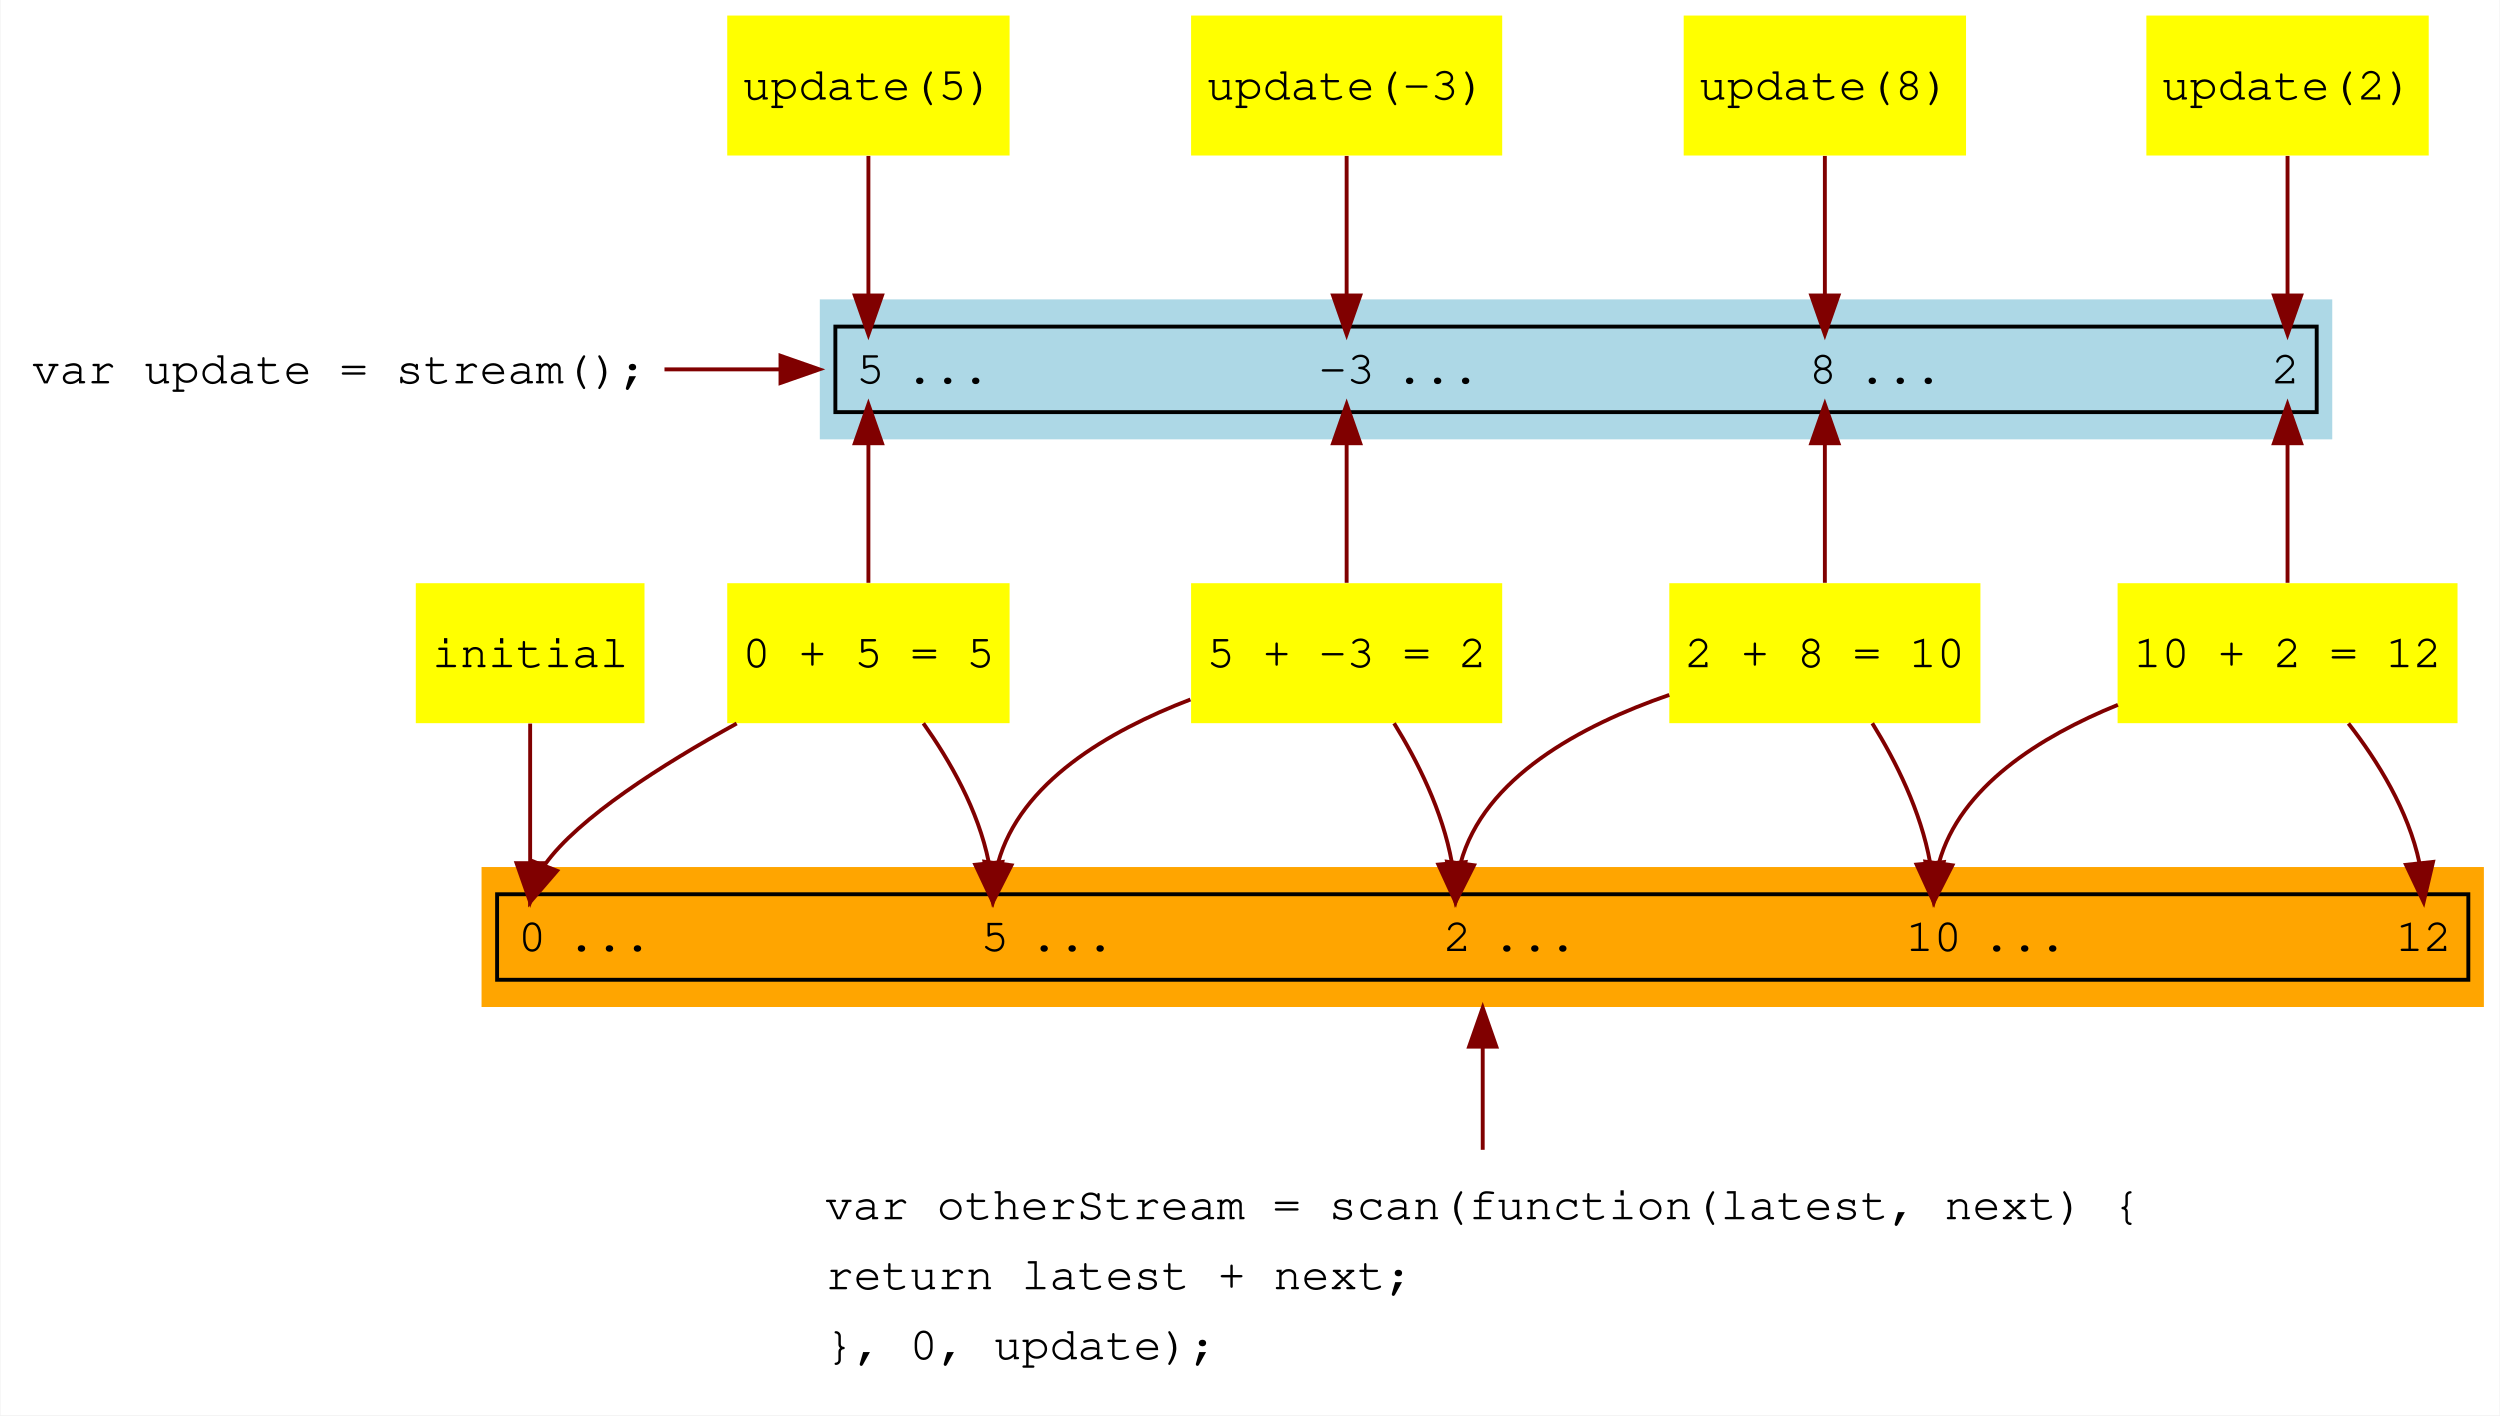
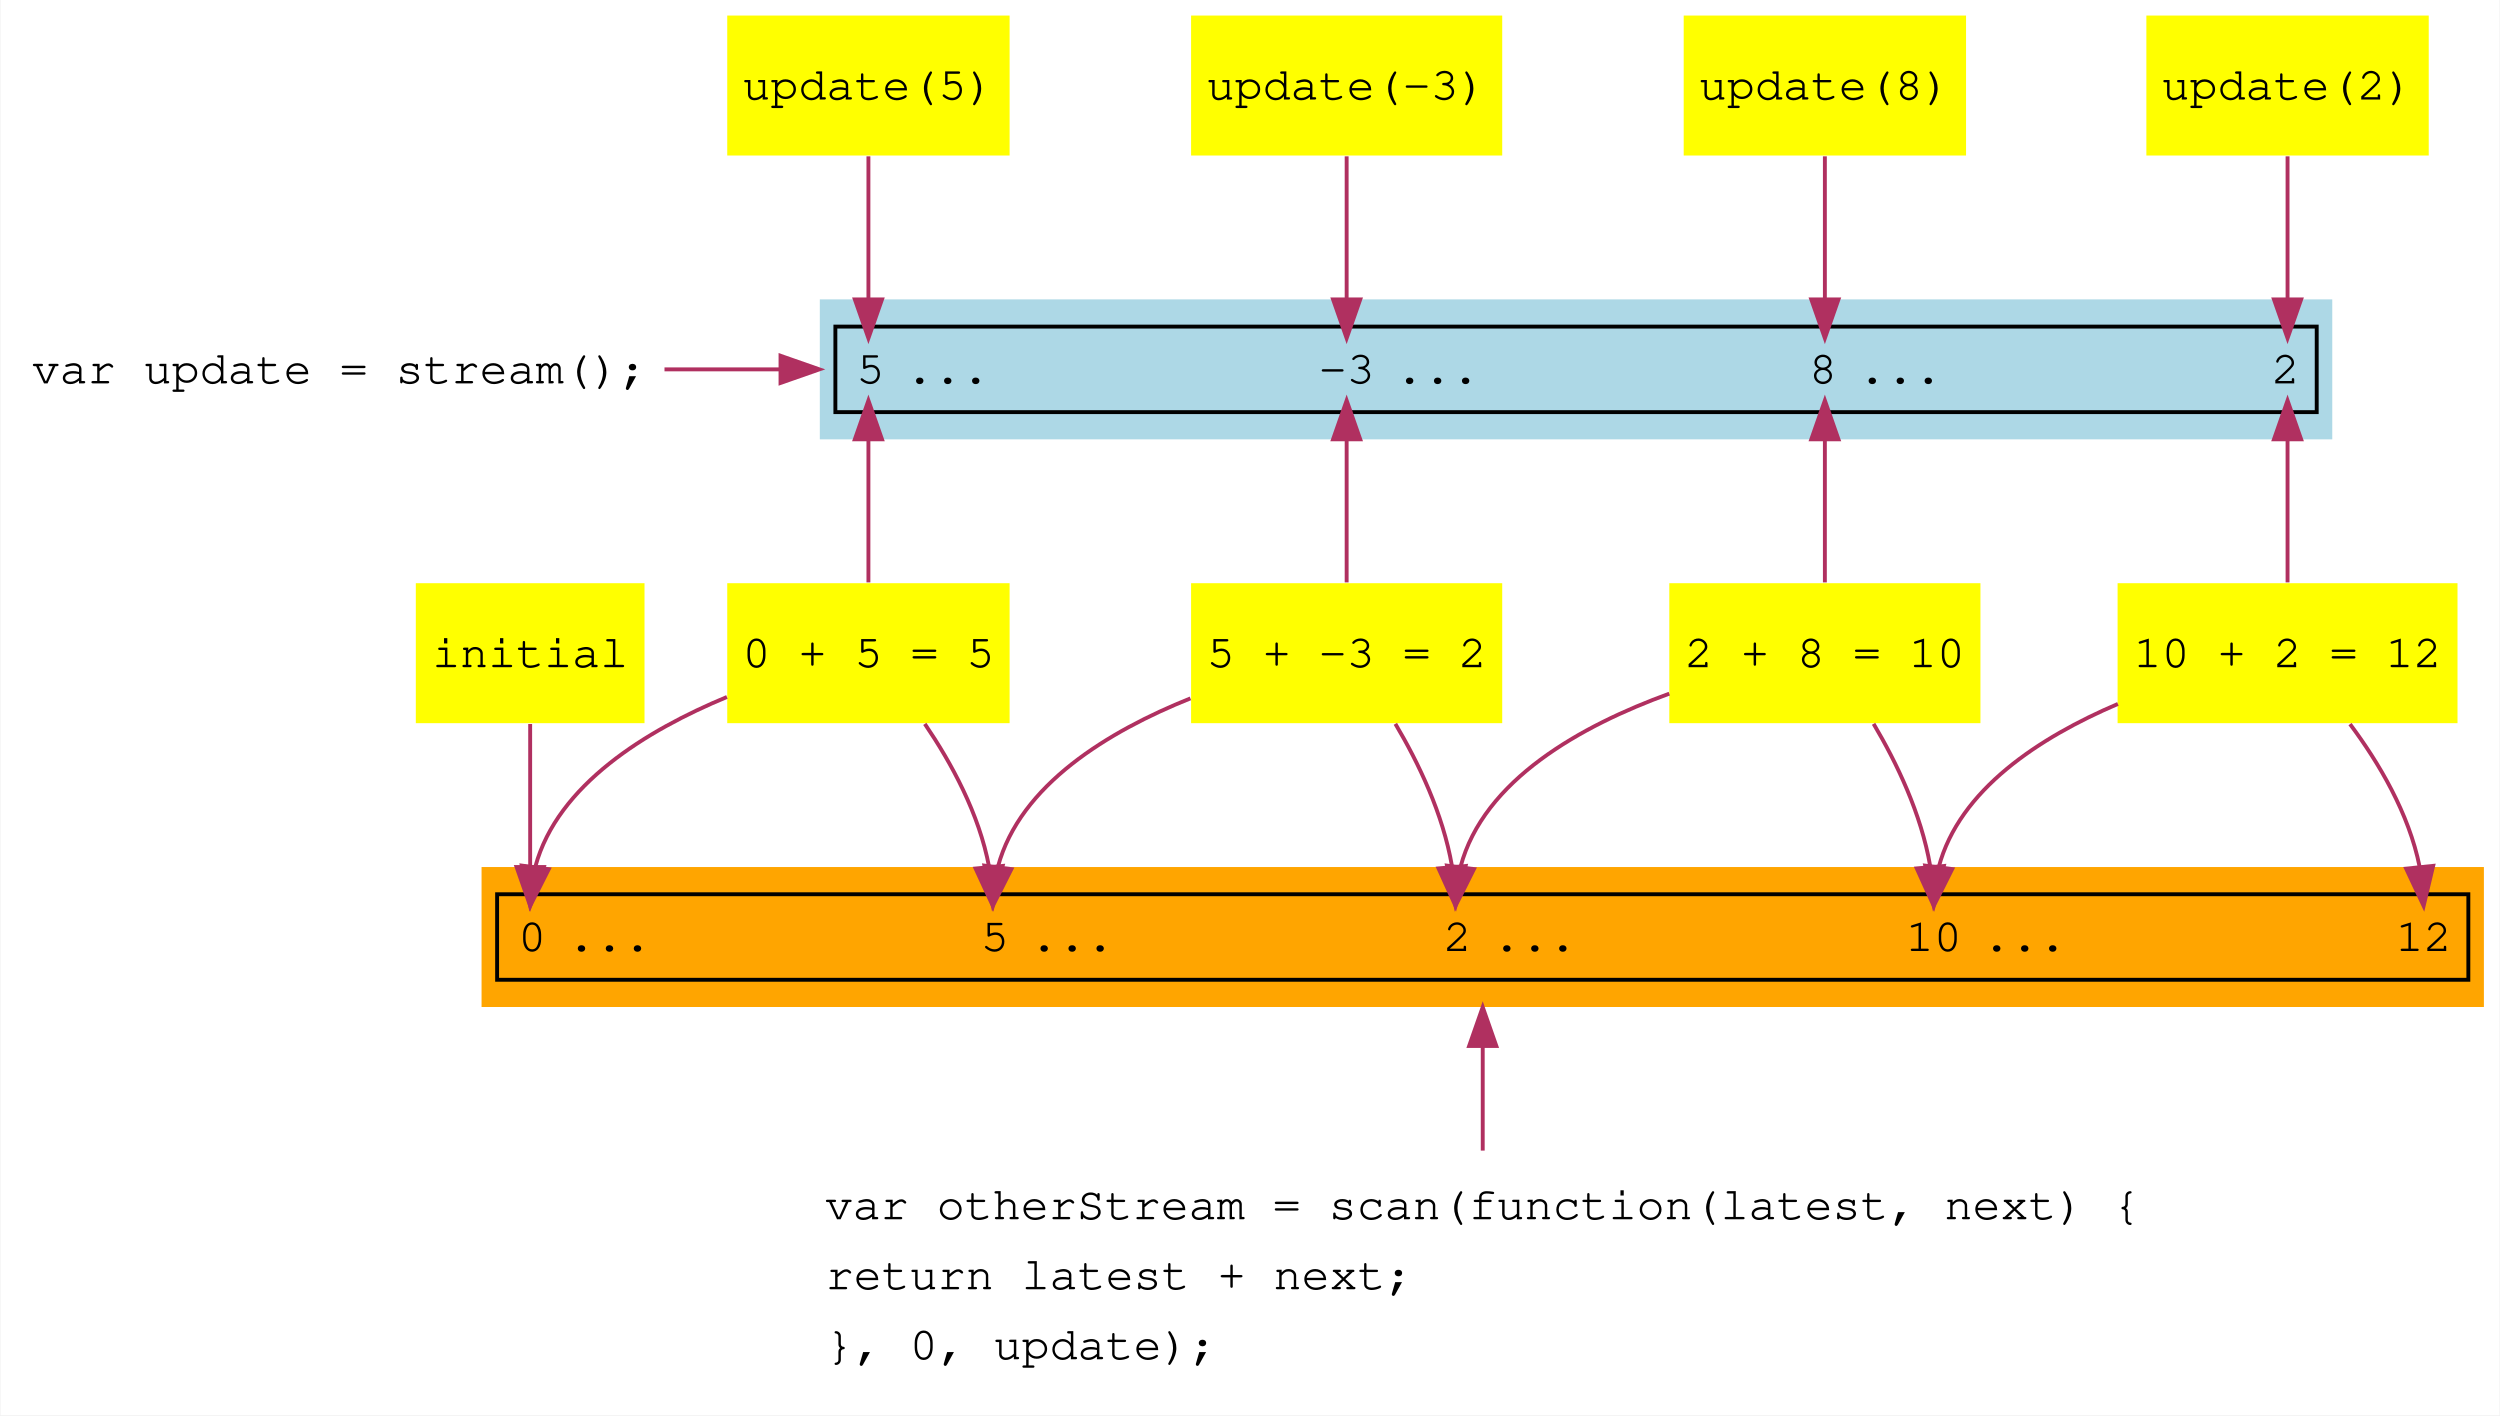
<svg xmlns="http://www.w3.org/2000/svg" width="643pt" height="364pt" viewBox="0.00 0.00 642.71 364.00">
  <g id="graph0" class="graph" transform="scale(1 1) rotate(0) translate(4 360)">
-     <polygon fill="white" stroke="transparent" points="-4,4 -4,-360 638.71,-360 638.71,4 -4,4" />
+     <polygon fill="#ffffff" stroke="transparent" points="-4,4 -4,-360 638.713,-360 638.713,4 -4,4" />
    <g id="node1" class="node">
-       <text text-anchor="middle" x="83.21" y="-261.4" font-family="Courier,monospace" font-size="12.00">var update = stream();</text>
+       <text text-anchor="middle" x="83.213" y="-261.4" font-family="Courier,monospace" font-size="12.00" fill="#000000">var update = stream();</text>
    </g>
    <g id="node6" class="node">
-       <polygon fill="lightblue" stroke="transparent" points="595.71,-283 206.71,-283 206.71,-247 595.71,-247 595.71,-283" />
-       <text text-anchor="start" x="216.11" y="-261.4" font-family="Courier,monospace" font-size="12.00">5</text>
-       <text text-anchor="start" x="228.8" y="-261.4" font-family="Courier,monospace" font-size="12.00">      ...     </text>
-       <text text-anchor="start" x="335.01" y="-261.4" font-family="Courier,monospace" font-size="12.00">-3</text>
-       <text text-anchor="start" x="354.8" y="-261.4" font-family="Courier,monospace" font-size="12.00">      ...     </text>
-       <text text-anchor="start" x="461.11" y="-261.4" font-family="Courier,monospace" font-size="12.00">8</text>
-       <text text-anchor="start" x="473.8" y="-261.4" font-family="Courier,monospace" font-size="12.00">      ...     </text>
-       <text text-anchor="start" x="580.11" y="-261.4" font-family="Courier,monospace" font-size="12.00">2</text>
-       <polygon fill="none" stroke="black" points="210.71,-254 210.71,-276 591.71,-276 591.71,-254 210.71,-254" />
+       <polygon fill="#add8e6" stroke="transparent" points="595.713,-283 206.713,-283 206.713,-247 595.713,-247 595.713,-283" />
+       <text text-anchor="start" x="216.112" y="-261.4" font-family="Courier,monospace" font-size="12.00" fill="#000000">5</text>
+       <text text-anchor="start" x="228.805" y="-261.4" font-family="Courier,monospace" font-size="12.00" fill="#000000">      ...     </text>
+       <text text-anchor="start" x="335.012" y="-261.4" font-family="Courier,monospace" font-size="12.00" fill="#000000">-3</text>
+       <text text-anchor="start" x="354.805" y="-261.4" font-family="Courier,monospace" font-size="12.00" fill="#000000">      ...     </text>
+       <text text-anchor="start" x="461.112" y="-261.4" font-family="Courier,monospace" font-size="12.00" fill="#000000">8</text>
+       <text text-anchor="start" x="473.805" y="-261.4" font-family="Courier,monospace" font-size="12.00" fill="#000000">      ...     </text>
+       <text text-anchor="start" x="580.112" y="-261.4" font-family="Courier,monospace" font-size="12.00" fill="#000000">2</text>
+       <polygon fill="none" stroke="#000000" points="210.713,-254 210.713,-276 591.713,-276 591.713,-254 210.713,-254" />
    </g>
    <g id="edge5" class="edge">
-       <path fill="none" stroke="maroon" d="M166.76,-265C176.22,-265 186.13,-265 196.33,-265" />
-       <polygon fill="maroon" stroke="maroon" points="196.6,-268.5 206.6,-265 196.6,-261.5 196.6,-268.5" />
-       <text text-anchor="middle" x="186.57" y="-270.4" font-family="Helvetica,sans-Serif" font-size="12.00" fill="navy">        </text>
+       <path fill="none" stroke="#b03060" d="M166.764,-265C176.218,-265 186.135,-265 196.327,-265" />
+       <polygon fill="#b03060" stroke="#b03060" points="196.605,-268.5 206.605,-265 196.604,-261.5 196.605,-268.5" />
+       <text text-anchor="middle" x="186.569" y="-270.4" font-family="Helvetica,sans-Serif" font-size="12.00" fill="#000080">        </text>
    </g>
    <g id="node2" class="node">
-       <polygon fill="yellow" stroke="transparent" points="255.52,-356 182.9,-356 182.9,-320 255.52,-320 255.52,-356" />
-       <text text-anchor="middle" x="219.21" y="-334.4" font-family="Courier,monospace" font-size="12.00">update(5)</text>
+       <polygon fill="#ffff00" stroke="transparent" points="255.524,-356 182.902,-356 182.902,-320 255.524,-320 255.524,-356" />
+       <text text-anchor="middle" x="219.213" y="-334.4" font-family="Courier,monospace" font-size="12.00" fill="#000000">update(5)</text>
    </g>
    <g id="edge1" class="edge">
-       <path fill="none" stroke="maroon" d="M219.21,-319.89C219.21,-309.89 219.21,-296.77 219.21,-284.05" />
-       <polygon fill="maroon" stroke="maroon" points="222.71,-284 219.21,-274 215.71,-284 222.71,-284" />
+       <path fill="none" stroke="#b03060" d="M219.213,-319.788C219.213,-309.506 219.213,-296.156 219.213,-283.219" />
+       <polygon fill="#b03060" stroke="#b03060" points="222.713,-283 219.213,-273 215.713,-283 222.713,-283" />
    </g>
    <g id="node3" class="node">
-       <polygon fill="yellow" stroke="transparent" points="382.22,-356 302.2,-356 302.2,-320 382.22,-320 382.22,-356" />
-       <text text-anchor="middle" x="342.21" y="-334.4" font-family="Courier,monospace" font-size="12.00">update(-3)</text>
+       <polygon fill="#ffff00" stroke="transparent" points="382.225,-356 302.201,-356 302.201,-320 382.225,-320 382.225,-356" />
+       <text text-anchor="middle" x="342.213" y="-334.4" font-family="Courier,monospace" font-size="12.00" fill="#000000">update(-3)</text>
    </g>
    <g id="edge2" class="edge">
-       <path fill="none" stroke="maroon" d="M342.21,-319.89C342.21,-309.89 342.21,-296.77 342.21,-284.05" />
-       <polygon fill="maroon" stroke="maroon" points="345.71,-284 342.21,-274 338.71,-284 345.71,-284" />
+       <path fill="none" stroke="#b03060" d="M342.213,-319.788C342.213,-309.506 342.213,-296.156 342.213,-283.219" />
+       <polygon fill="#b03060" stroke="#b03060" points="345.713,-283 342.213,-273 338.713,-283 345.713,-283" />
    </g>
    <g id="node4" class="node">
-       <polygon fill="yellow" stroke="transparent" points="501.52,-356 428.9,-356 428.9,-320 501.52,-320 501.52,-356" />
-       <text text-anchor="middle" x="465.21" y="-334.4" font-family="Courier,monospace" font-size="12.00">update(8)</text>
+       <polygon fill="#ffff00" stroke="transparent" points="501.524,-356 428.902,-356 428.902,-320 501.524,-320 501.524,-356" />
+       <text text-anchor="middle" x="465.213" y="-334.4" font-family="Courier,monospace" font-size="12.00" fill="#000000">update(8)</text>
    </g>
    <g id="edge3" class="edge">
-       <path fill="none" stroke="maroon" d="M465.21,-319.89C465.21,-309.89 465.21,-296.77 465.21,-284.05" />
-       <polygon fill="maroon" stroke="maroon" points="468.71,-284 465.21,-274 461.71,-284 468.71,-284" />
+       <path fill="none" stroke="#b03060" d="M465.213,-319.788C465.213,-309.506 465.213,-296.156 465.213,-283.219" />
+       <polygon fill="#b03060" stroke="#b03060" points="468.713,-283 465.213,-273 461.713,-283 468.713,-283" />
    </g>
    <g id="node5" class="node">
-       <polygon fill="yellow" stroke="transparent" points="620.52,-356 547.9,-356 547.9,-320 620.52,-320 620.52,-356" />
-       <text text-anchor="middle" x="584.21" y="-334.4" font-family="Courier,monospace" font-size="12.00">update(2)</text>
+       <polygon fill="#ffff00" stroke="transparent" points="620.524,-356 547.902,-356 547.902,-320 620.524,-320 620.524,-356" />
+       <text text-anchor="middle" x="584.213" y="-334.4" font-family="Courier,monospace" font-size="12.00" fill="#000000">update(2)</text>
    </g>
    <g id="edge4" class="edge">
-       <path fill="none" stroke="maroon" d="M584.21,-319.89C584.21,-309.89 584.21,-296.77 584.21,-284.05" />
-       <polygon fill="maroon" stroke="maroon" points="587.71,-284 584.21,-274 580.71,-284 587.71,-284" />
+       <path fill="none" stroke="#b03060" d="M584.213,-319.788C584.213,-309.506 584.213,-296.156 584.213,-283.219" />
+       <polygon fill="#b03060" stroke="#b03060" points="587.713,-283 584.213,-273 580.713,-283 587.713,-283" />
    </g>
    <g id="node10" class="node">
-       <polygon fill="yellow" stroke="transparent" points="255.52,-210 182.9,-210 182.9,-174 255.52,-174 255.52,-210" />
-       <text text-anchor="middle" x="219.21" y="-188.4" font-family="Courier,monospace" font-size="12.00">0 + 5 = 5</text>
+       <polygon fill="#ffff00" stroke="transparent" points="255.524,-210 182.902,-210 182.902,-174 255.524,-174 255.524,-210" />
+       <text text-anchor="middle" x="219.213" y="-188.4" font-family="Courier,monospace" font-size="12.00" fill="#000000">0 + 5 = 5</text>
    </g>
    <g id="edge16" class="edge">
-       <path fill="none" stroke="maroon" d="M219.21,-245.95C219.21,-233.23 219.21,-220.11 219.21,-210.11" />
-       <polygon fill="maroon" stroke="maroon" points="215.71,-246 219.21,-256 222.71,-246 215.71,-246" />
+       <path fill="none" stroke="#b03060" d="M219.213,-246.781C219.213,-233.844 219.213,-220.494 219.213,-210.212" />
+       <polygon fill="#b03060" stroke="#b03060" points="215.713,-247 219.213,-257 222.713,-247 215.713,-247" />
    </g>
    <g id="node11" class="node">
-       <polygon fill="yellow" stroke="transparent" points="382.22,-210 302.2,-210 302.2,-174 382.22,-174 382.22,-210" />
-       <text text-anchor="middle" x="342.21" y="-188.4" font-family="Courier,monospace" font-size="12.00">5 + -3 = 2</text>
+       <polygon fill="#ffff00" stroke="transparent" points="382.225,-210 302.201,-210 302.201,-174 382.225,-174 382.225,-210" />
+       <text text-anchor="middle" x="342.213" y="-188.4" font-family="Courier,monospace" font-size="12.00" fill="#000000">5 + -3 = 2</text>
    </g>
    <g id="edge17" class="edge">
-       <path fill="none" stroke="maroon" d="M342.21,-245.95C342.21,-233.23 342.21,-220.11 342.21,-210.11" />
-       <polygon fill="maroon" stroke="maroon" points="338.71,-246 342.21,-256 345.71,-246 338.71,-246" />
+       <path fill="none" stroke="#b03060" d="M342.213,-246.781C342.213,-233.844 342.213,-220.494 342.213,-210.212" />
+       <polygon fill="#b03060" stroke="#b03060" points="338.713,-247 342.213,-257 345.713,-247 338.713,-247" />
    </g>
    <g id="node12" class="node">
-       <polygon fill="yellow" stroke="transparent" points="505.22,-210 425.2,-210 425.2,-174 505.22,-174 505.22,-210" />
-       <text text-anchor="middle" x="465.21" y="-188.4" font-family="Courier,monospace" font-size="12.00">2 + 8 = 10</text>
+       <polygon fill="#ffff00" stroke="transparent" points="505.225,-210 425.201,-210 425.201,-174 505.225,-174 505.225,-210" />
+       <text text-anchor="middle" x="465.213" y="-188.4" font-family="Courier,monospace" font-size="12.00" fill="#000000">2 + 8 = 10</text>
    </g>
    <g id="edge18" class="edge">
-       <path fill="none" stroke="maroon" d="M465.21,-245.95C465.21,-233.23 465.21,-220.11 465.21,-210.11" />
-       <polygon fill="maroon" stroke="maroon" points="461.71,-246 465.21,-256 468.71,-246 461.71,-246" />
+       <path fill="none" stroke="#b03060" d="M465.213,-246.781C465.213,-233.844 465.213,-220.494 465.213,-210.212" />
+       <polygon fill="#b03060" stroke="#b03060" points="461.713,-247 465.213,-257 468.713,-247 461.713,-247" />
    </g>
    <g id="node13" class="node">
-       <polygon fill="yellow" stroke="transparent" points="627.93,-210 540.5,-210 540.5,-174 627.93,-174 627.93,-210" />
-       <text text-anchor="middle" x="584.21" y="-188.4" font-family="Courier,monospace" font-size="12.00">10 + 2 = 12</text>
+       <polygon fill="#ffff00" stroke="transparent" points="627.926,-210 540.5,-210 540.5,-174 627.926,-174 627.926,-210" />
+       <text text-anchor="middle" x="584.213" y="-188.4" font-family="Courier,monospace" font-size="12.00" fill="#000000">10 + 2 = 12</text>
    </g>
    <g id="edge19" class="edge">
-       <path fill="none" stroke="maroon" d="M584.21,-245.95C584.21,-233.23 584.21,-220.11 584.21,-210.11" />
-       <polygon fill="maroon" stroke="maroon" points="580.71,-246 584.21,-256 587.71,-246 580.71,-246" />
+       <path fill="none" stroke="#b03060" d="M584.213,-246.781C584.213,-233.844 584.213,-220.494 584.213,-210.212" />
+       <polygon fill="#b03060" stroke="#b03060" points="580.713,-247 584.213,-257 587.713,-247 580.713,-247" />
    </g>
    <g id="node7" class="node">
-       <text text-anchor="start" x="207.99" y="-46.4" font-family="Courier,monospace" font-size="12.00">var otherStream = scan(function(latest, next) {</text>
-       <text text-anchor="start" x="208.21" y="-28.4" font-family="Courier,monospace" font-size="12.00">    return latest + next;</text>
-       <text text-anchor="start" x="208.21" y="-10.4" font-family="Courier,monospace" font-size="12.00">}, 0, update);</text>
+       <text text-anchor="start" x="207.985" y="-46.4" font-family="Courier,monospace" font-size="12.00" fill="#000000">var otherStream = scan(function(latest, next) {</text>
+       <text text-anchor="start" x="208.213" y="-28.4" font-family="Courier,monospace" font-size="12.00" fill="#000000">    return latest + next;</text>
+       <text text-anchor="start" x="208.213" y="-10.4" font-family="Courier,monospace" font-size="12.00" fill="#000000">}, 0, update);</text>
    </g>
    <g id="node8" class="node">
-       <polygon fill="orange" stroke="transparent" points="634.71,-137 119.71,-137 119.71,-101 634.71,-101 634.71,-137" />
-       <text text-anchor="start" x="129.11" y="-115.4" font-family="Courier,monospace" font-size="12.00">0</text>
-       <text text-anchor="start" x="141.8" y="-115.4" font-family="Courier,monospace" font-size="12.00">      ...     </text>
-       <text text-anchor="start" x="248.11" y="-115.4" font-family="Courier,monospace" font-size="12.00">5</text>
-       <text text-anchor="start" x="260.8" y="-115.4" font-family="Courier,monospace" font-size="12.00">      ...     </text>
-       <text text-anchor="start" x="367.11" y="-115.4" font-family="Courier,monospace" font-size="12.00">2</text>
-       <text text-anchor="start" x="379.8" y="-115.4" font-family="Courier,monospace" font-size="12.00">      ...     </text>
-       <text text-anchor="start" x="486.01" y="-115.4" font-family="Courier,monospace" font-size="12.00">10</text>
-       <text text-anchor="start" x="505.8" y="-115.4" font-family="Courier,monospace" font-size="12.00">      ...     </text>
-       <text text-anchor="start" x="612.01" y="-115.4" font-family="Courier,monospace" font-size="12.00">12</text>
-       <polygon fill="none" stroke="black" points="123.71,-108 123.71,-130 630.71,-130 630.71,-108 123.71,-108" />
+       <polygon fill="#ffa500" stroke="transparent" points="634.713,-137 119.713,-137 119.713,-101 634.713,-101 634.713,-137" />
+       <text text-anchor="start" x="129.112" y="-115.4" font-family="Courier,monospace" font-size="12.00" fill="#000000">0</text>
+       <text text-anchor="start" x="141.805" y="-115.4" font-family="Courier,monospace" font-size="12.00" fill="#000000">      ...     </text>
+       <text text-anchor="start" x="248.112" y="-115.4" font-family="Courier,monospace" font-size="12.00" fill="#000000">5</text>
+       <text text-anchor="start" x="260.805" y="-115.4" font-family="Courier,monospace" font-size="12.00" fill="#000000">      ...     </text>
+       <text text-anchor="start" x="367.112" y="-115.4" font-family="Courier,monospace" font-size="12.00" fill="#000000">2</text>
+       <text text-anchor="start" x="379.805" y="-115.4" font-family="Courier,monospace" font-size="12.00" fill="#000000">      ...     </text>
+       <text text-anchor="start" x="486.012" y="-115.4" font-family="Courier,monospace" font-size="12.00" fill="#000000">10</text>
+       <text text-anchor="start" x="505.805" y="-115.4" font-family="Courier,monospace" font-size="12.00" fill="#000000">      ...     </text>
+       <text text-anchor="start" x="612.012" y="-115.4" font-family="Courier,monospace" font-size="12.00" fill="#000000">12</text>
+       <polygon fill="none" stroke="#000000" points="123.713,-108 123.713,-130 630.713,-130 630.713,-108 123.713,-108" />
    </g>
    <g id="edge6" class="edge">
-       <path fill="none" stroke="maroon" d="M377.21,-90.73C377.21,-82.3 377.21,-72.95 377.21,-64.27" />
-       <polygon fill="maroon" stroke="maroon" points="373.71,-90.8 377.21,-100.8 380.71,-90.8 373.71,-90.8" />
+       <path fill="none" stroke="#b03060" d="M377.213,-90.773C377.213,-82.249 377.213,-72.829 377.213,-64.073" />
+       <polygon fill="#b03060" stroke="#b03060" points="373.713,-90.974 377.213,-100.974 380.713,-90.974 373.713,-90.974" />
    </g>
    <g id="node9" class="node">
-       <polygon fill="yellow" stroke="transparent" points="161.62,-210 102.8,-210 102.8,-174 161.62,-174 161.62,-210" />
-       <text text-anchor="middle" x="132.21" y="-188.4" font-family="Courier,monospace" font-size="12.00">initial</text>
+       <polygon fill="#ffff00" stroke="transparent" points="161.623,-210 102.803,-210 102.803,-174 161.623,-174 161.623,-210" />
+       <text text-anchor="middle" x="132.213" y="-188.4" font-family="Courier,monospace" font-size="12.00" fill="#000000">initial</text>
    </g>
    <g id="edge7" class="edge">
-       <path fill="none" stroke="maroon" d="M132.21,-173.89C132.21,-163.89 132.21,-150.77 132.21,-138.05" />
-       <polygon fill="maroon" stroke="maroon" points="135.71,-138 132.21,-128 128.71,-138 135.71,-138" />
+       <path fill="none" stroke="#b03060" d="M132.213,-173.788C132.213,-163.506 132.213,-150.156 132.213,-137.219" />
+       <polygon fill="#b03060" stroke="#b03060" points="135.713,-137 132.213,-127 128.713,-137 135.713,-137" />
    </g>
    <g id="edge8" class="edge">
-       <path fill="none" stroke="maroon" d="M233.34,-173.97C240.17,-164.36 247.47,-151.63 250.15,-138.28" />
-       <polygon fill="maroon" stroke="maroon" points="253.66,-138.31 251.21,-128 246.7,-137.59 253.66,-138.31" />
+       <path fill="none" stroke="#b03060" d="M233.715,-173.819C240.528,-163.811 247.707,-150.67 250.251,-137.005" />
+       <polygon fill="#b03060" stroke="#b03060" points="253.74,-137.289 251.213,-127 246.772,-136.619 253.74,-137.289" />
    </g>
    <g id="edge12" class="edge">
-       <path fill="none" stroke="maroon" d="M185.33,-173.92C166.24,-163.39 144.56,-149.65 135.99,-137.61" />
-       <polygon fill="maroon" stroke="maroon" points="139.13,-136.03 132.21,-128 132.61,-138.59 139.13,-136.03" />
+       <path fill="none" stroke="#b03060" d="M182.821,-180.738C162.147,-172.158 139.272,-158.181 133.56,-137.16" />
+       <polygon fill="#b03060" stroke="#b03060" points="136.997,-136.453 132.213,-127 130.058,-137.373 136.997,-136.453" />
    </g>
    <g id="edge9" class="edge">
-       <path fill="none" stroke="maroon" d="M354.41,-173.98C360.43,-164.26 366.89,-151.4 369.27,-138.16" />
-       <polygon fill="maroon" stroke="maroon" points="372.77,-138.28 370.21,-128 365.8,-137.63 372.77,-138.28" />
+       <path fill="none" stroke="#b03060" d="M354.739,-173.834C360.68,-163.818 366.978,-150.714 369.292,-137.286" />
+       <polygon fill="#b03060" stroke="#b03060" points="372.807,-137.272 370.213,-127 365.835,-136.648 372.807,-137.272" />
    </g>
    <g id="edge13" class="edge">
-       <path fill="none" stroke="maroon" d="M302.03,-180.09C280.89,-171.99 258.2,-158.71 252.55,-138.03" />
-       <polygon fill="maroon" stroke="maroon" points="256,-137.45 251.21,-128 249.06,-138.37 256,-137.45" />
+       <path fill="none" stroke="#b03060" d="M302.034,-180.378C280.894,-171.888 258.2,-158.13 252.545,-137.153" />
+       <polygon fill="#b03060" stroke="#b03060" points="255.984,-136.459 251.213,-127 249.044,-137.37 255.984,-136.459" />
    </g>
    <g id="edge10" class="edge">
-       <path fill="none" stroke="maroon" d="M477.41,-173.98C483.43,-164.26 489.89,-151.4 492.27,-138.16" />
-       <polygon fill="maroon" stroke="maroon" points="495.77,-138.28 493.21,-128 488.8,-137.63 495.77,-138.28" />
+       <path fill="none" stroke="#b03060" d="M477.739,-173.834C483.68,-163.818 489.978,-150.714 492.292,-137.286" />
+       <polygon fill="#b03060" stroke="#b03060" points="495.807,-137.272 493.213,-127 488.835,-136.648 495.807,-137.272" />
    </g>
    <g id="edge14" class="edge">
-       <path fill="none" stroke="maroon" d="M425.2,-181.27C402.48,-173.42 377.42,-159.96 371.51,-137.96" />
-       <polygon fill="maroon" stroke="maroon" points="374.98,-137.46 370.21,-128 368.03,-138.37 374.98,-137.46" />
+       <path fill="none" stroke="#b03060" d="M425.2,-181.593C402.482,-173.334 377.421,-159.38 371.511,-137.077" />
+       <polygon fill="#b03060" stroke="#b03060" points="374.962,-136.471 370.213,-127 368.019,-137.365 374.962,-136.471" />
    </g>
    <g id="edge11" class="edge">
-       <path fill="none" stroke="maroon" d="M599.87,-173.93C607.37,-164.31 615.32,-151.53 618.15,-137.97" />
-       <polygon fill="maroon" stroke="maroon" points="621.63,-138.32 619.21,-128 614.67,-137.57 621.63,-138.32" />
+       <path fill="none" stroke="#b03060" d="M600.279,-173.76C607.683,-163.84 615.431,-150.811 618.176,-137.084" />
+       <polygon fill="#b03060" stroke="#b03060" points="621.671,-137.306 619.213,-127 614.708,-136.589 621.671,-137.306" />
    </g>
    <g id="edge15" class="edge">
-       <path fill="none" stroke="maroon" d="M540.58,-178.72C520.51,-170.54 499.95,-157.62 494.57,-138.11" />
-       <polygon fill="maroon" stroke="maroon" points="498.01,-137.45 493.21,-128 491.07,-138.38 498.01,-137.45" />
+       <path fill="none" stroke="#b03060" d="M540.579,-178.948C520.417,-170.346 499.766,-156.908 494.496,-136.969" />
+       <polygon fill="#b03060" stroke="#b03060" points="497.961,-136.471 493.213,-127 491.019,-137.365 497.961,-136.471" />
    </g>
  </g>
</svg>
